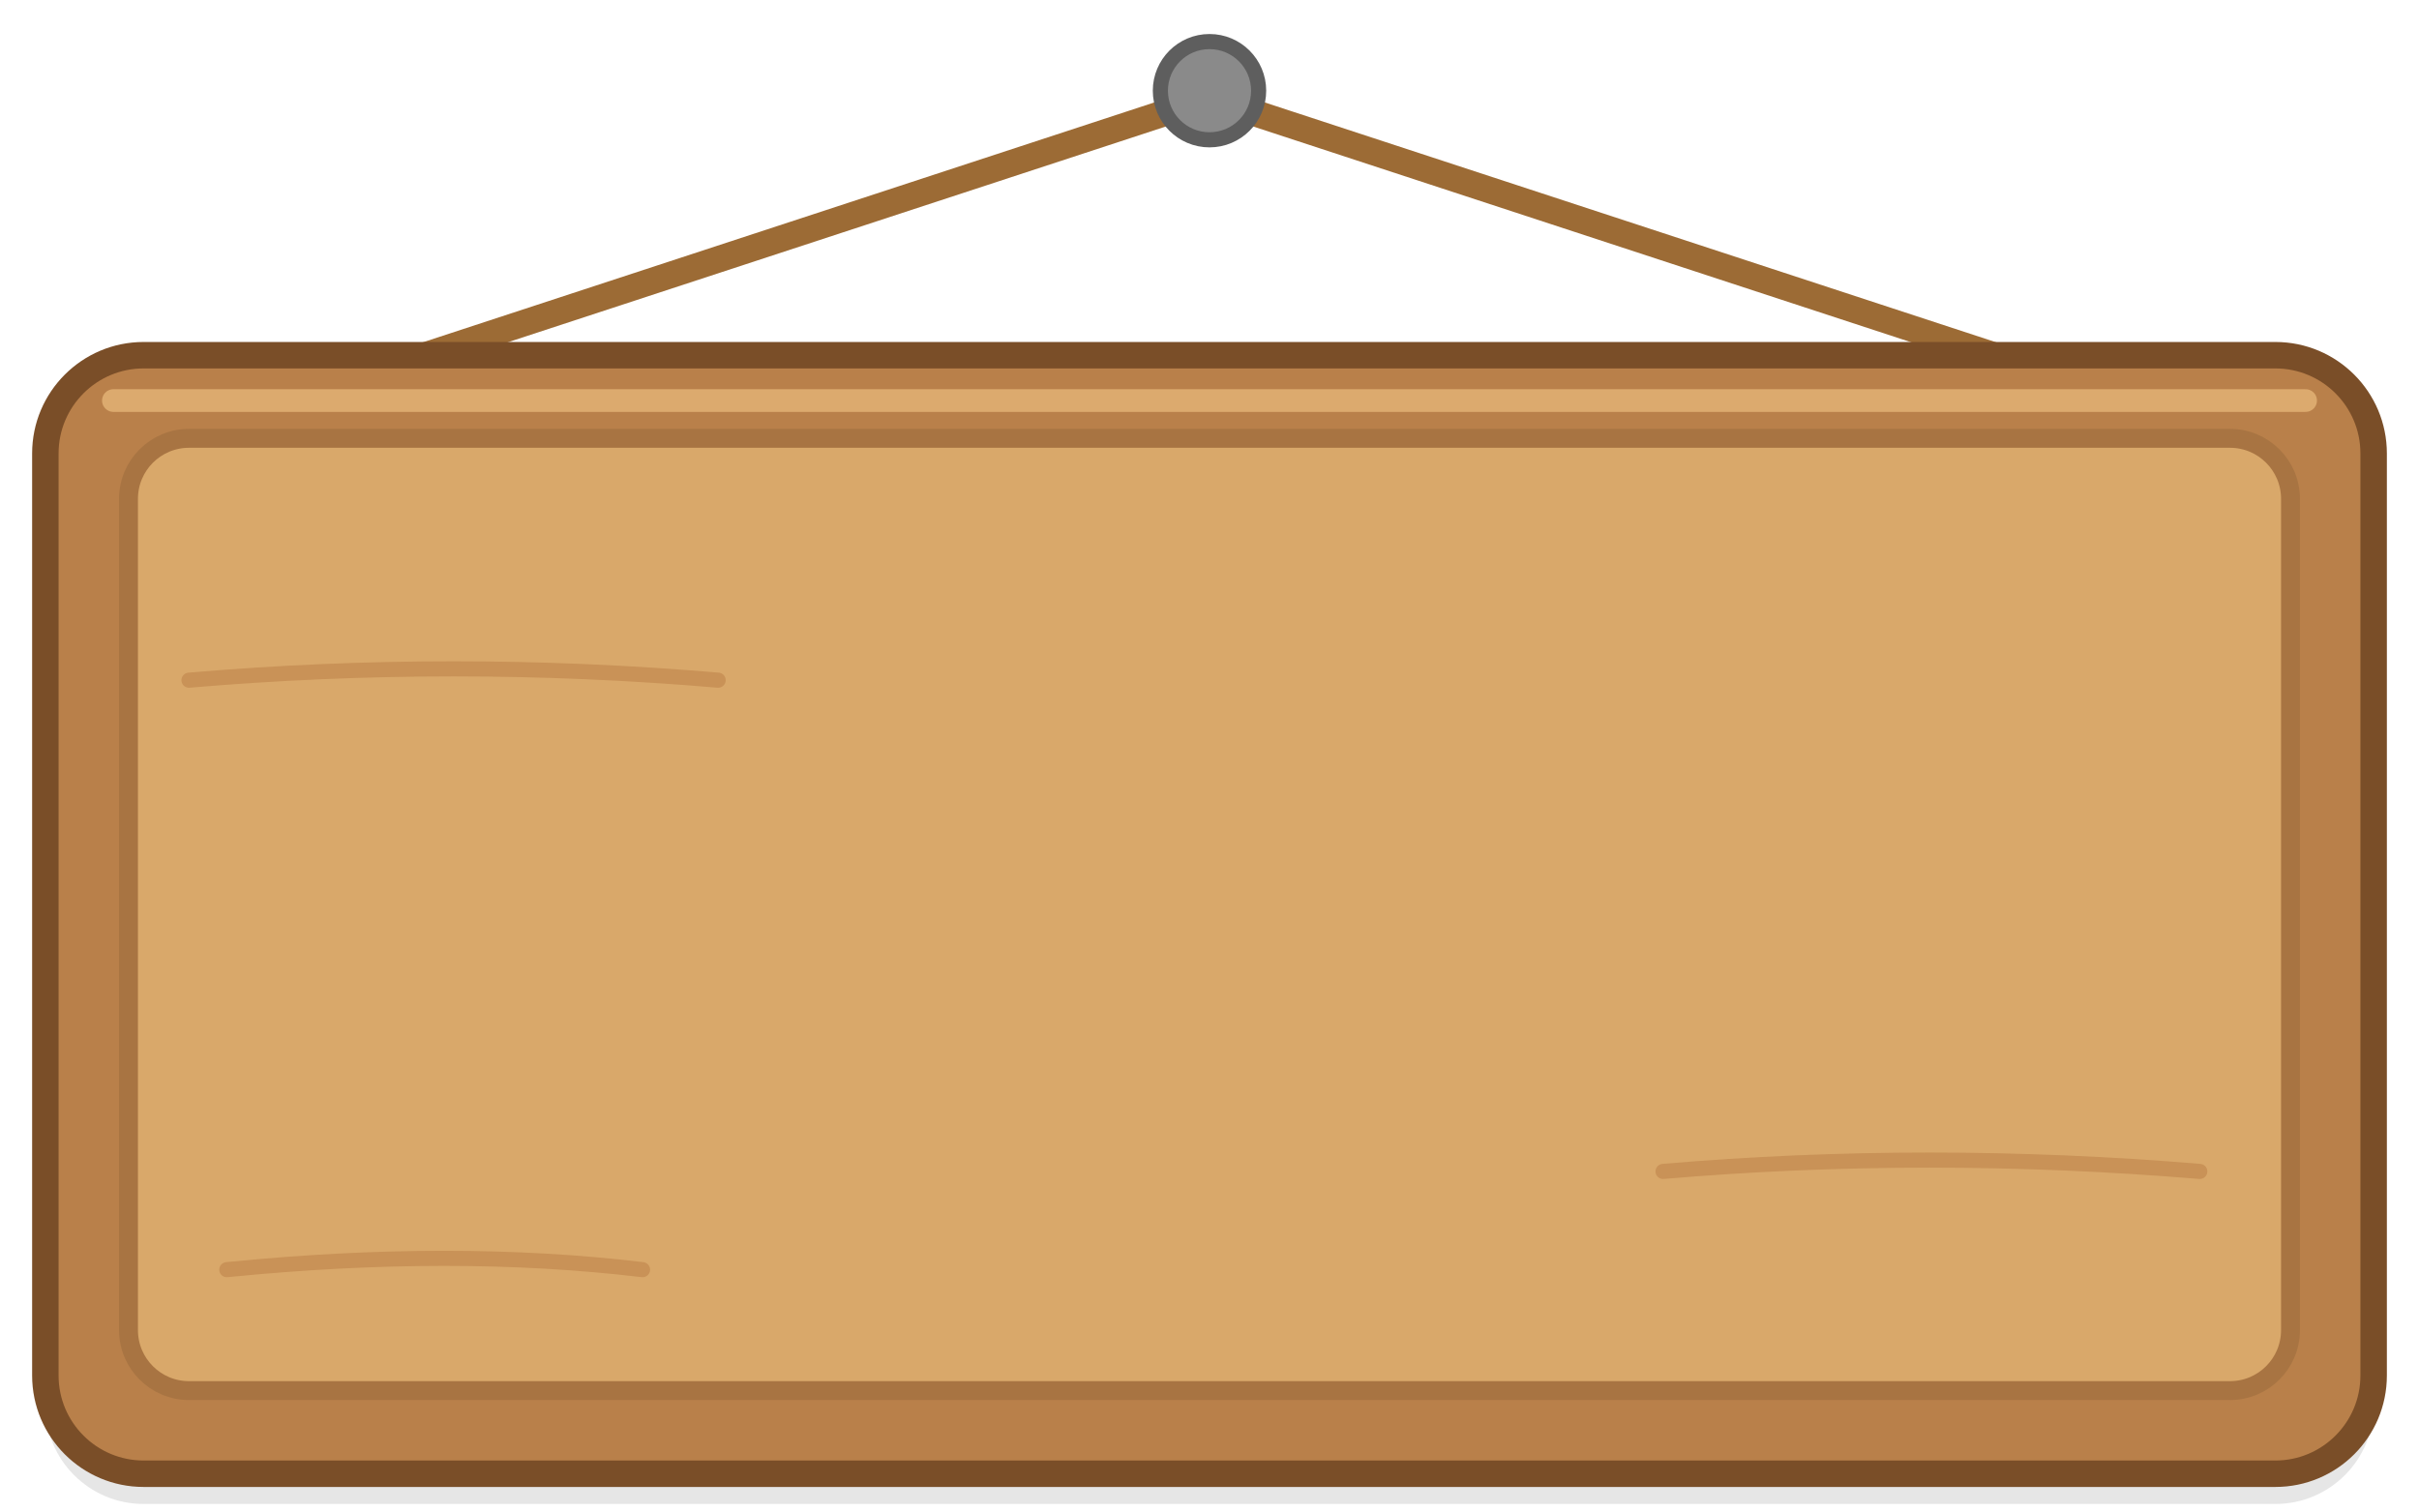
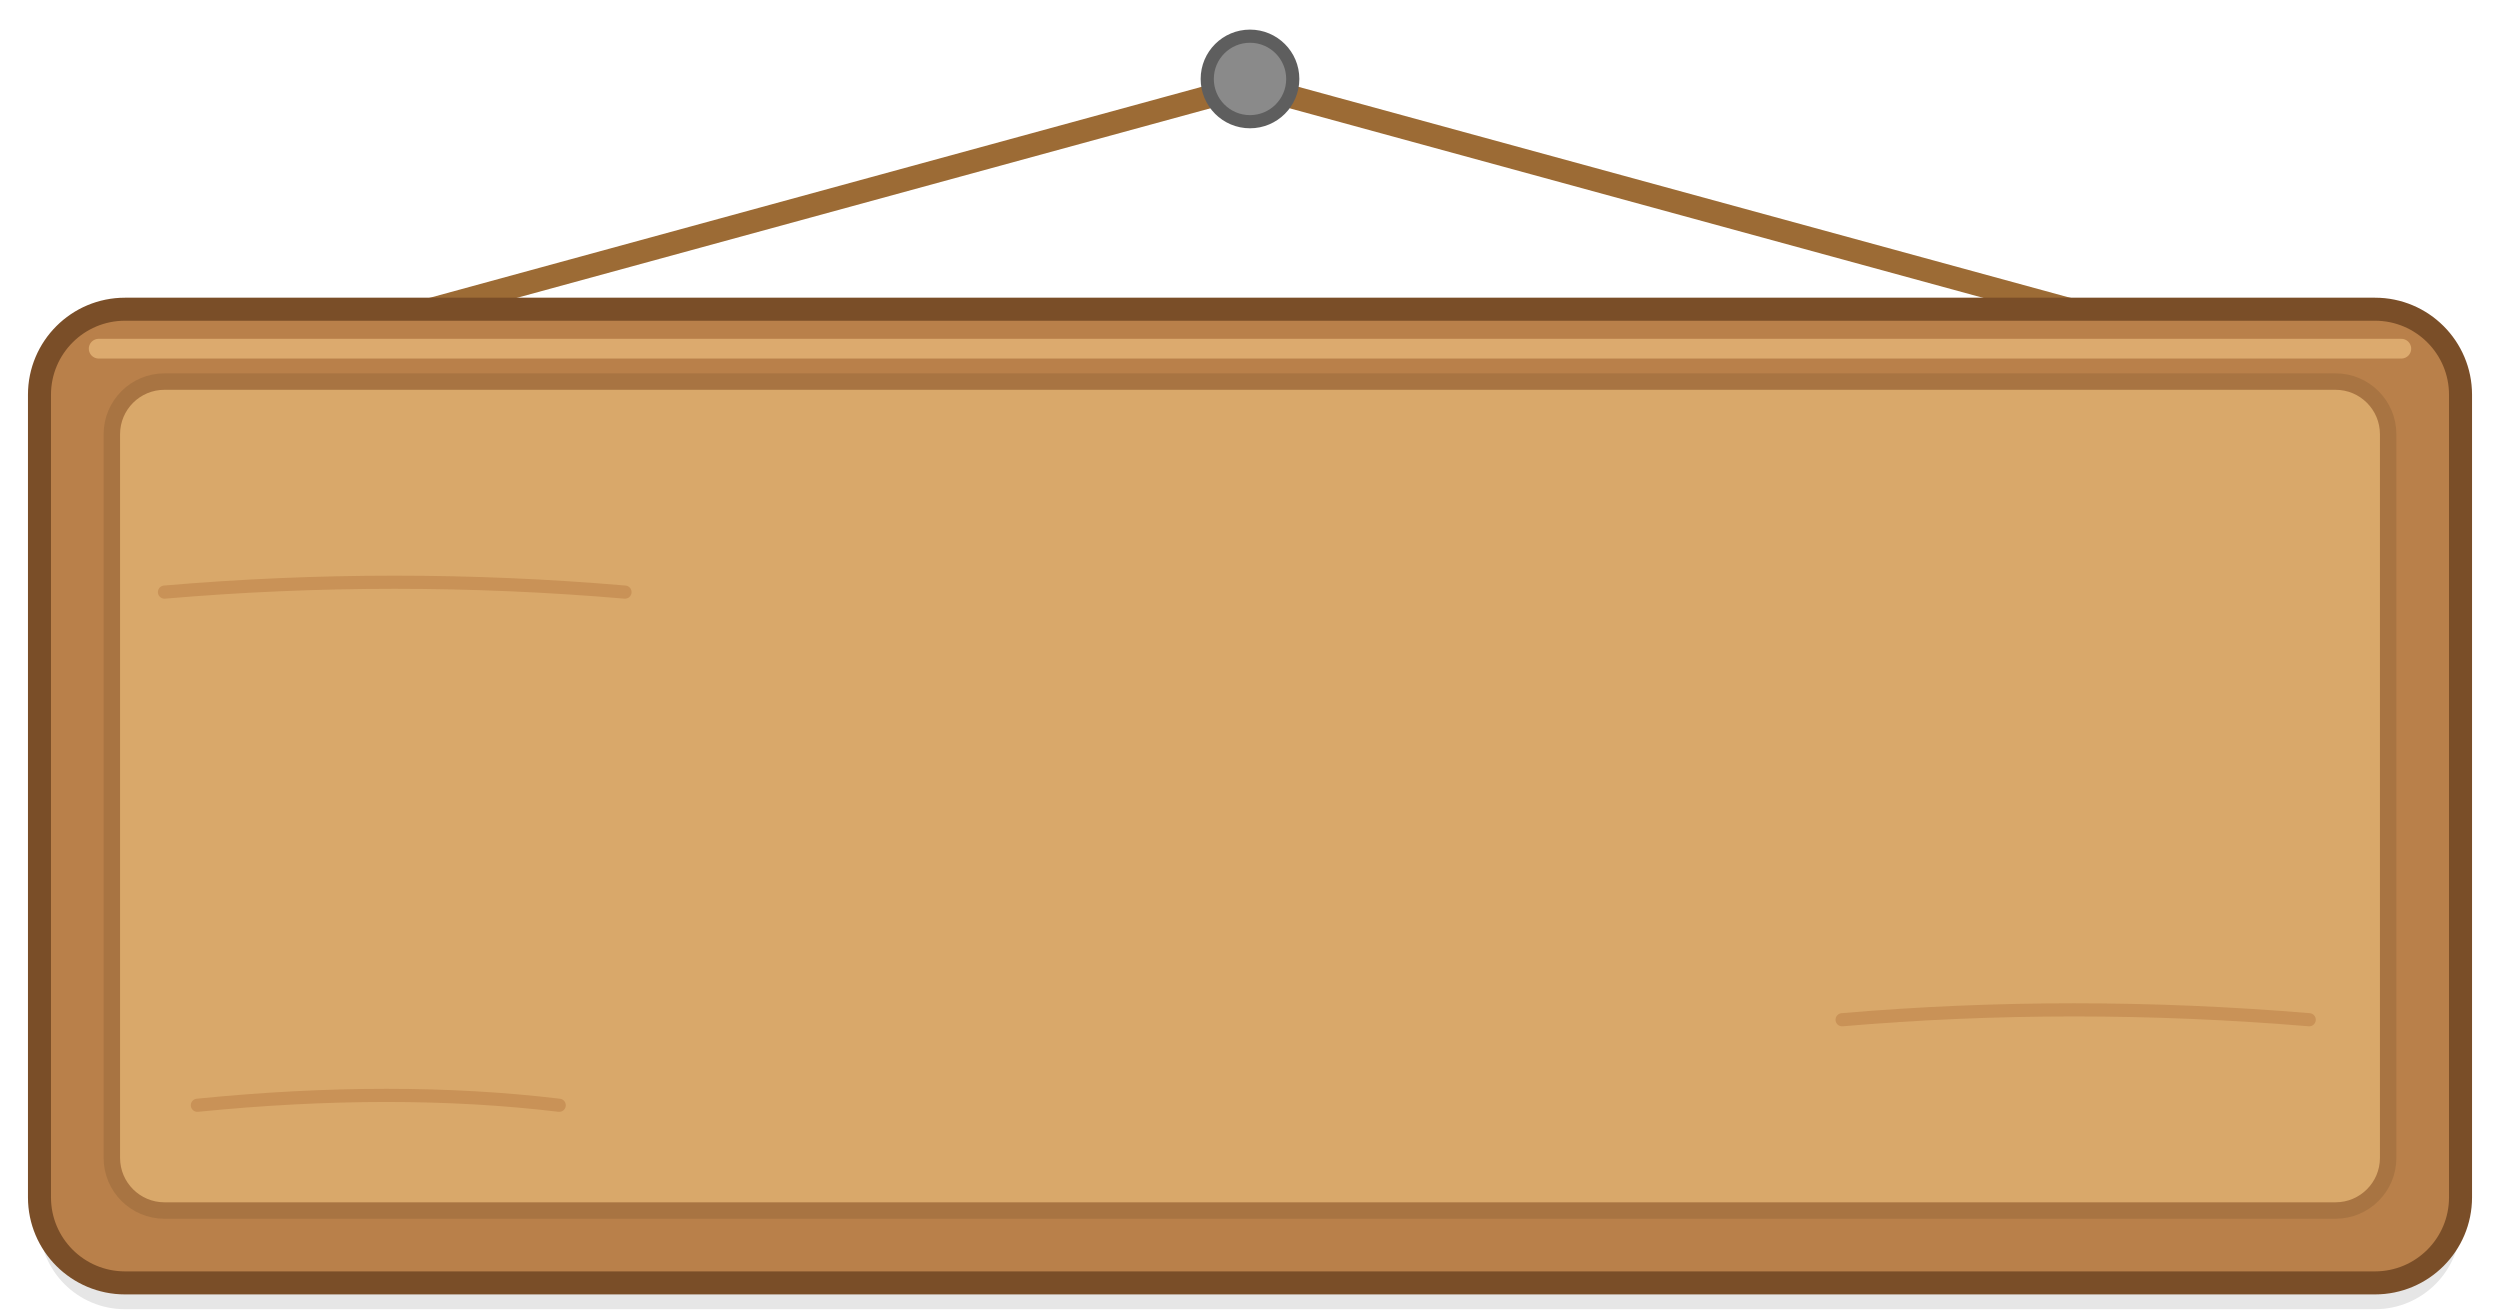
- <svg xmlns="http://www.w3.org/2000/svg" width="640" height="400" viewBox="-320 -240 640 400">
-   <path d="M-250 -132 L0 -214 L250 -132" fill="none" stroke="#9c6b35" stroke-width="7" stroke-linecap="round" stroke-linejoin="round" />
+ <svg xmlns="http://www.w3.org/2000/svg" width="760" height="400" viewBox="-380 -240 760 400">
+   <path d="M-300 -132 L0 -214 L300 -132" fill="none" stroke="#9c6b35" stroke-width="7" stroke-linecap="round" stroke-linejoin="round" />
  <circle cx="0" cy="-216" r="13" fill="#8a8a8a" stroke="#5e5e5e" stroke-width="4" />
-   <rect x="-308" y="-146" width="616" height="296" rx="26" fill="#000000" opacity="0.10" transform="translate(0 8)" />
-   <rect x="-308" y="-146" width="616" height="296" rx="26" fill="#b9804a" stroke="#7a4e28" stroke-width="7" />
-   <rect x="-286" y="-124" width="572" height="252" rx="16" fill="#d9a86a" stroke="#a87442" stroke-width="5" />
-   <path d="M-270 -60 Q-200 -66 -130 -60 M120 70 Q190 64 262 70 M-260 96 Q-200 90 -150 96" fill="none" stroke="#c99257" stroke-width="4" stroke-linecap="round" />
-   <path d="M-290 -134 L290 -134" stroke="#dcaa6e" stroke-width="6" stroke-linecap="round" />
+   <rect x="-368" y="-146" width="736" height="296" rx="26" fill="#000000" opacity="0.10" transform="translate(0 8)" />
+   <rect x="-368" y="-146" width="736" height="296" rx="26" fill="#b9804a" stroke="#7a4e28" stroke-width="7" />
+   <rect x="-346" y="-124" width="692" height="252" rx="16" fill="#d9a86a" stroke="#a87442" stroke-width="5" />
+   <path d="M-330 -60 Q-260 -66 -190 -60 M180 70 Q250 64 322 70 M-320 96 Q-260 90 -210 96" fill="none" stroke="#c99257" stroke-width="4" stroke-linecap="round" />
+   <path d="M-350 -134 L350 -134" stroke="#dcaa6e" stroke-width="6" stroke-linecap="round" />
</svg>
